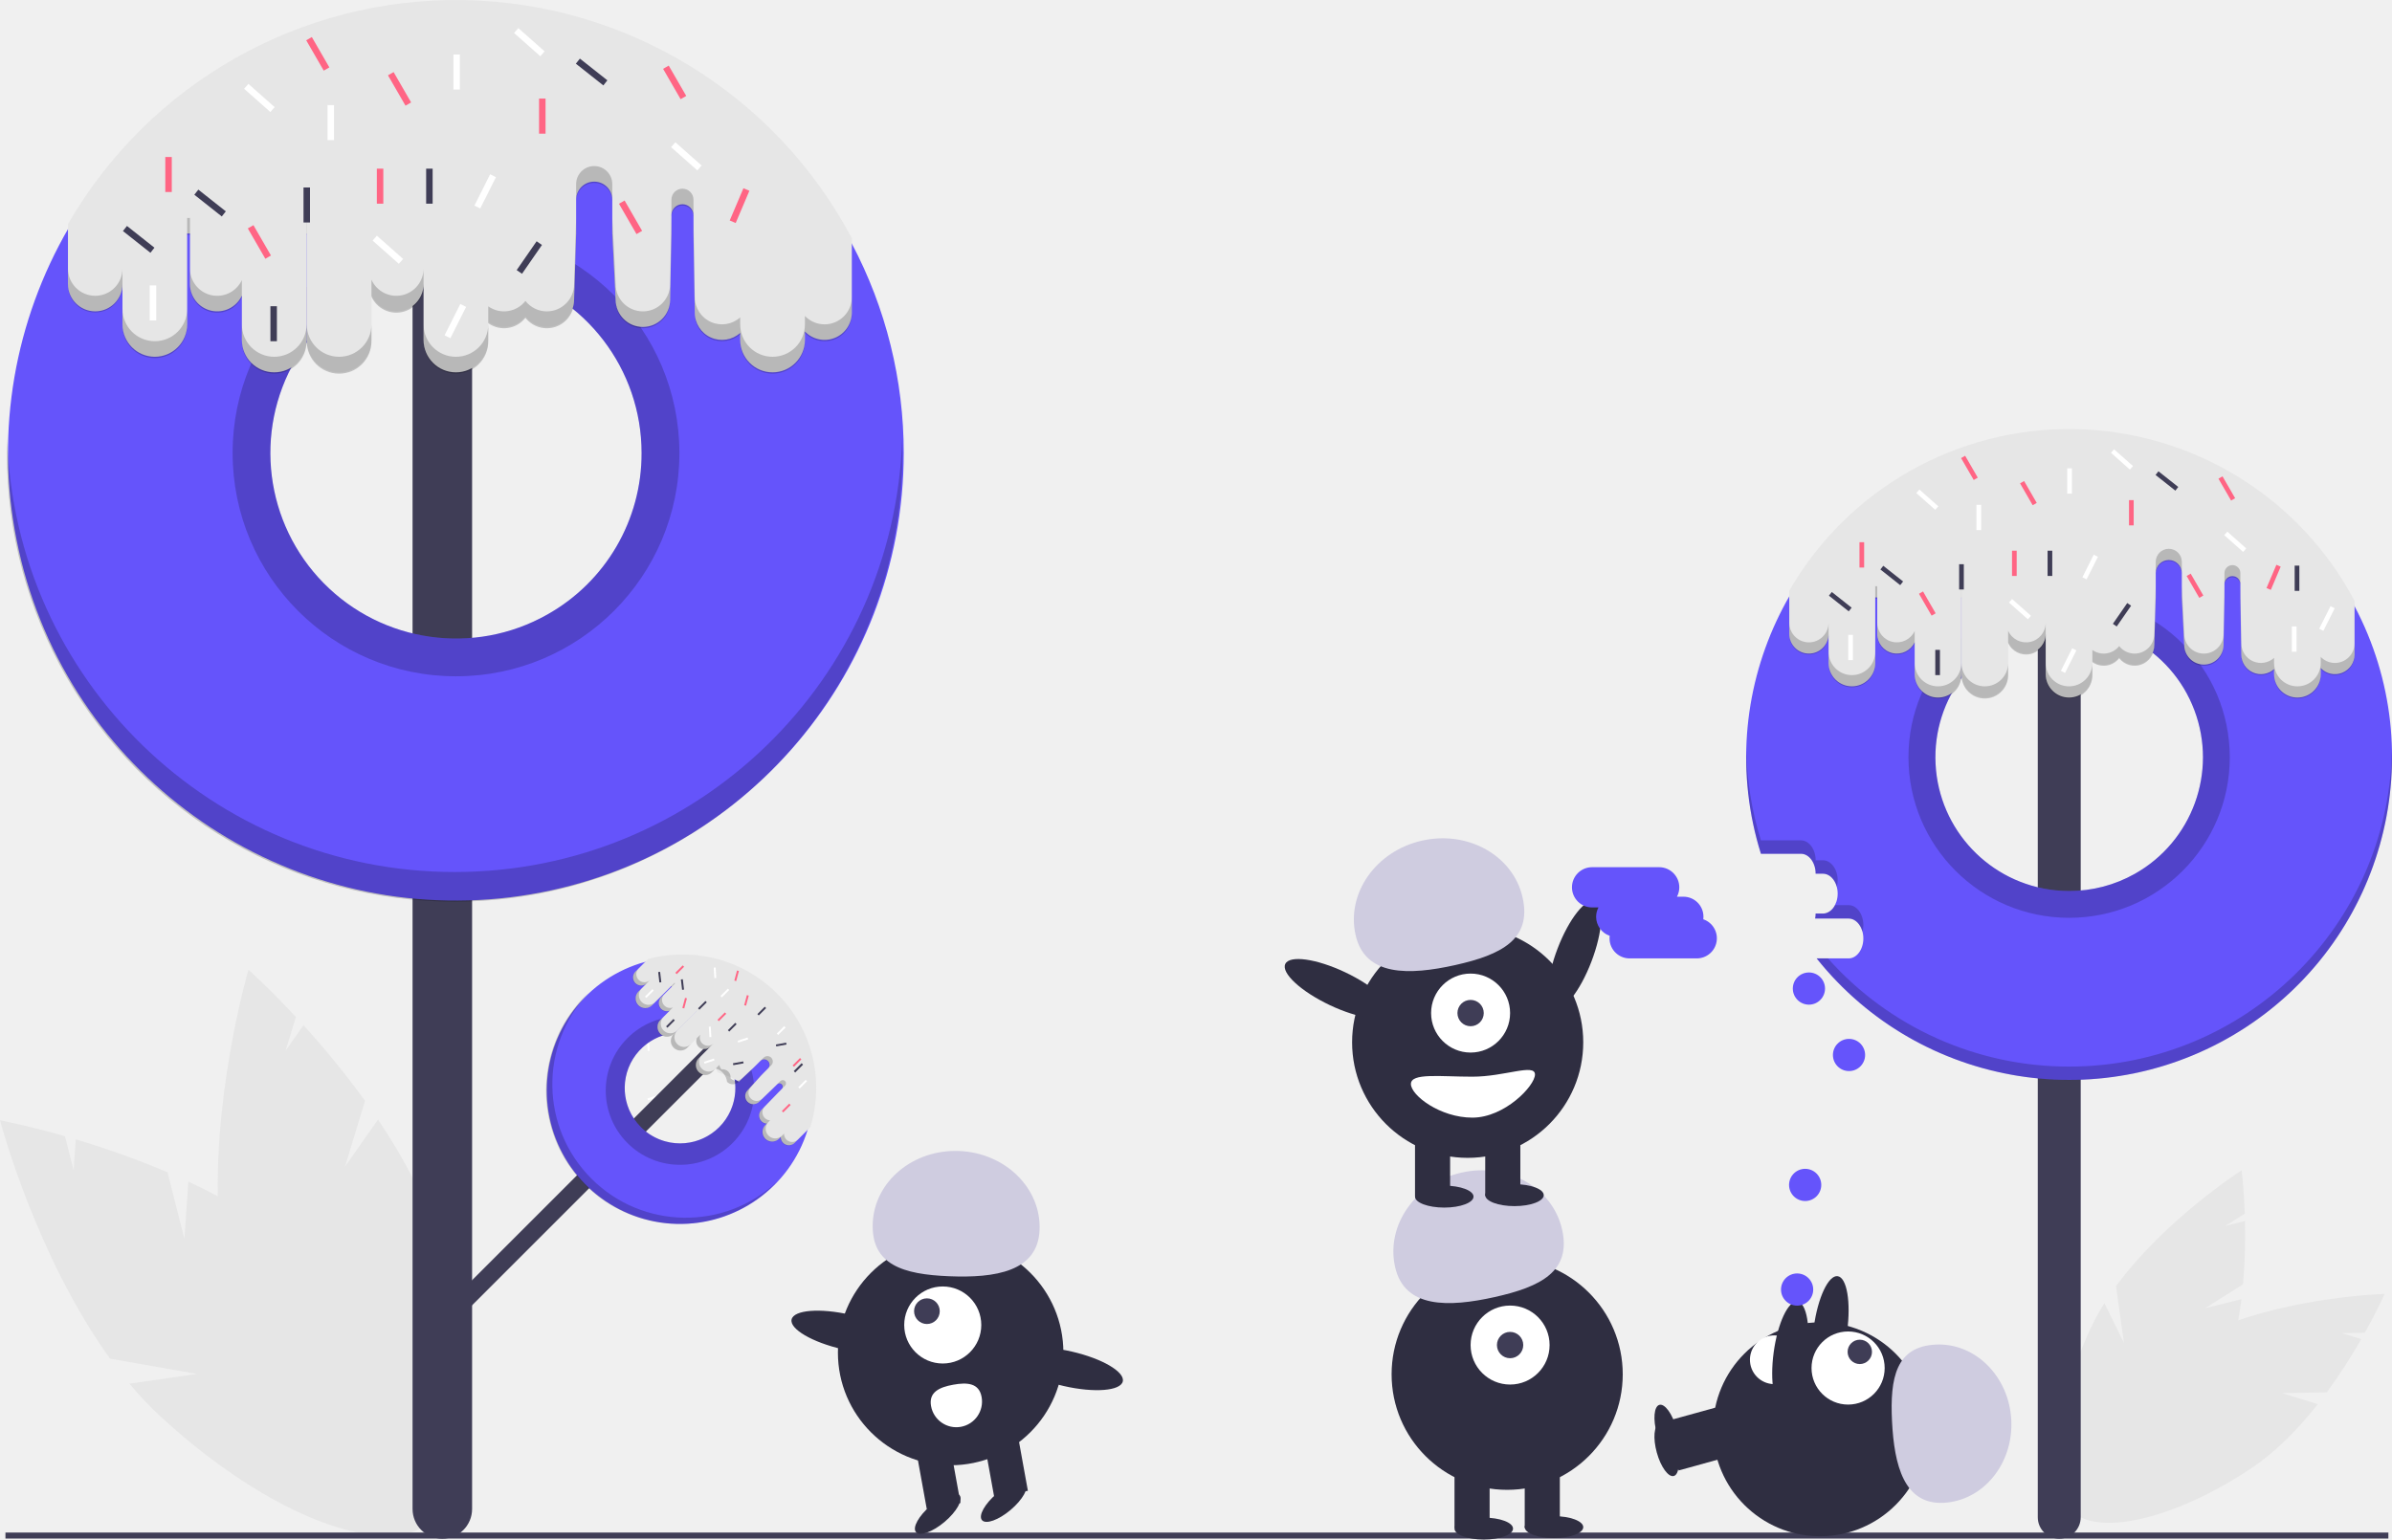
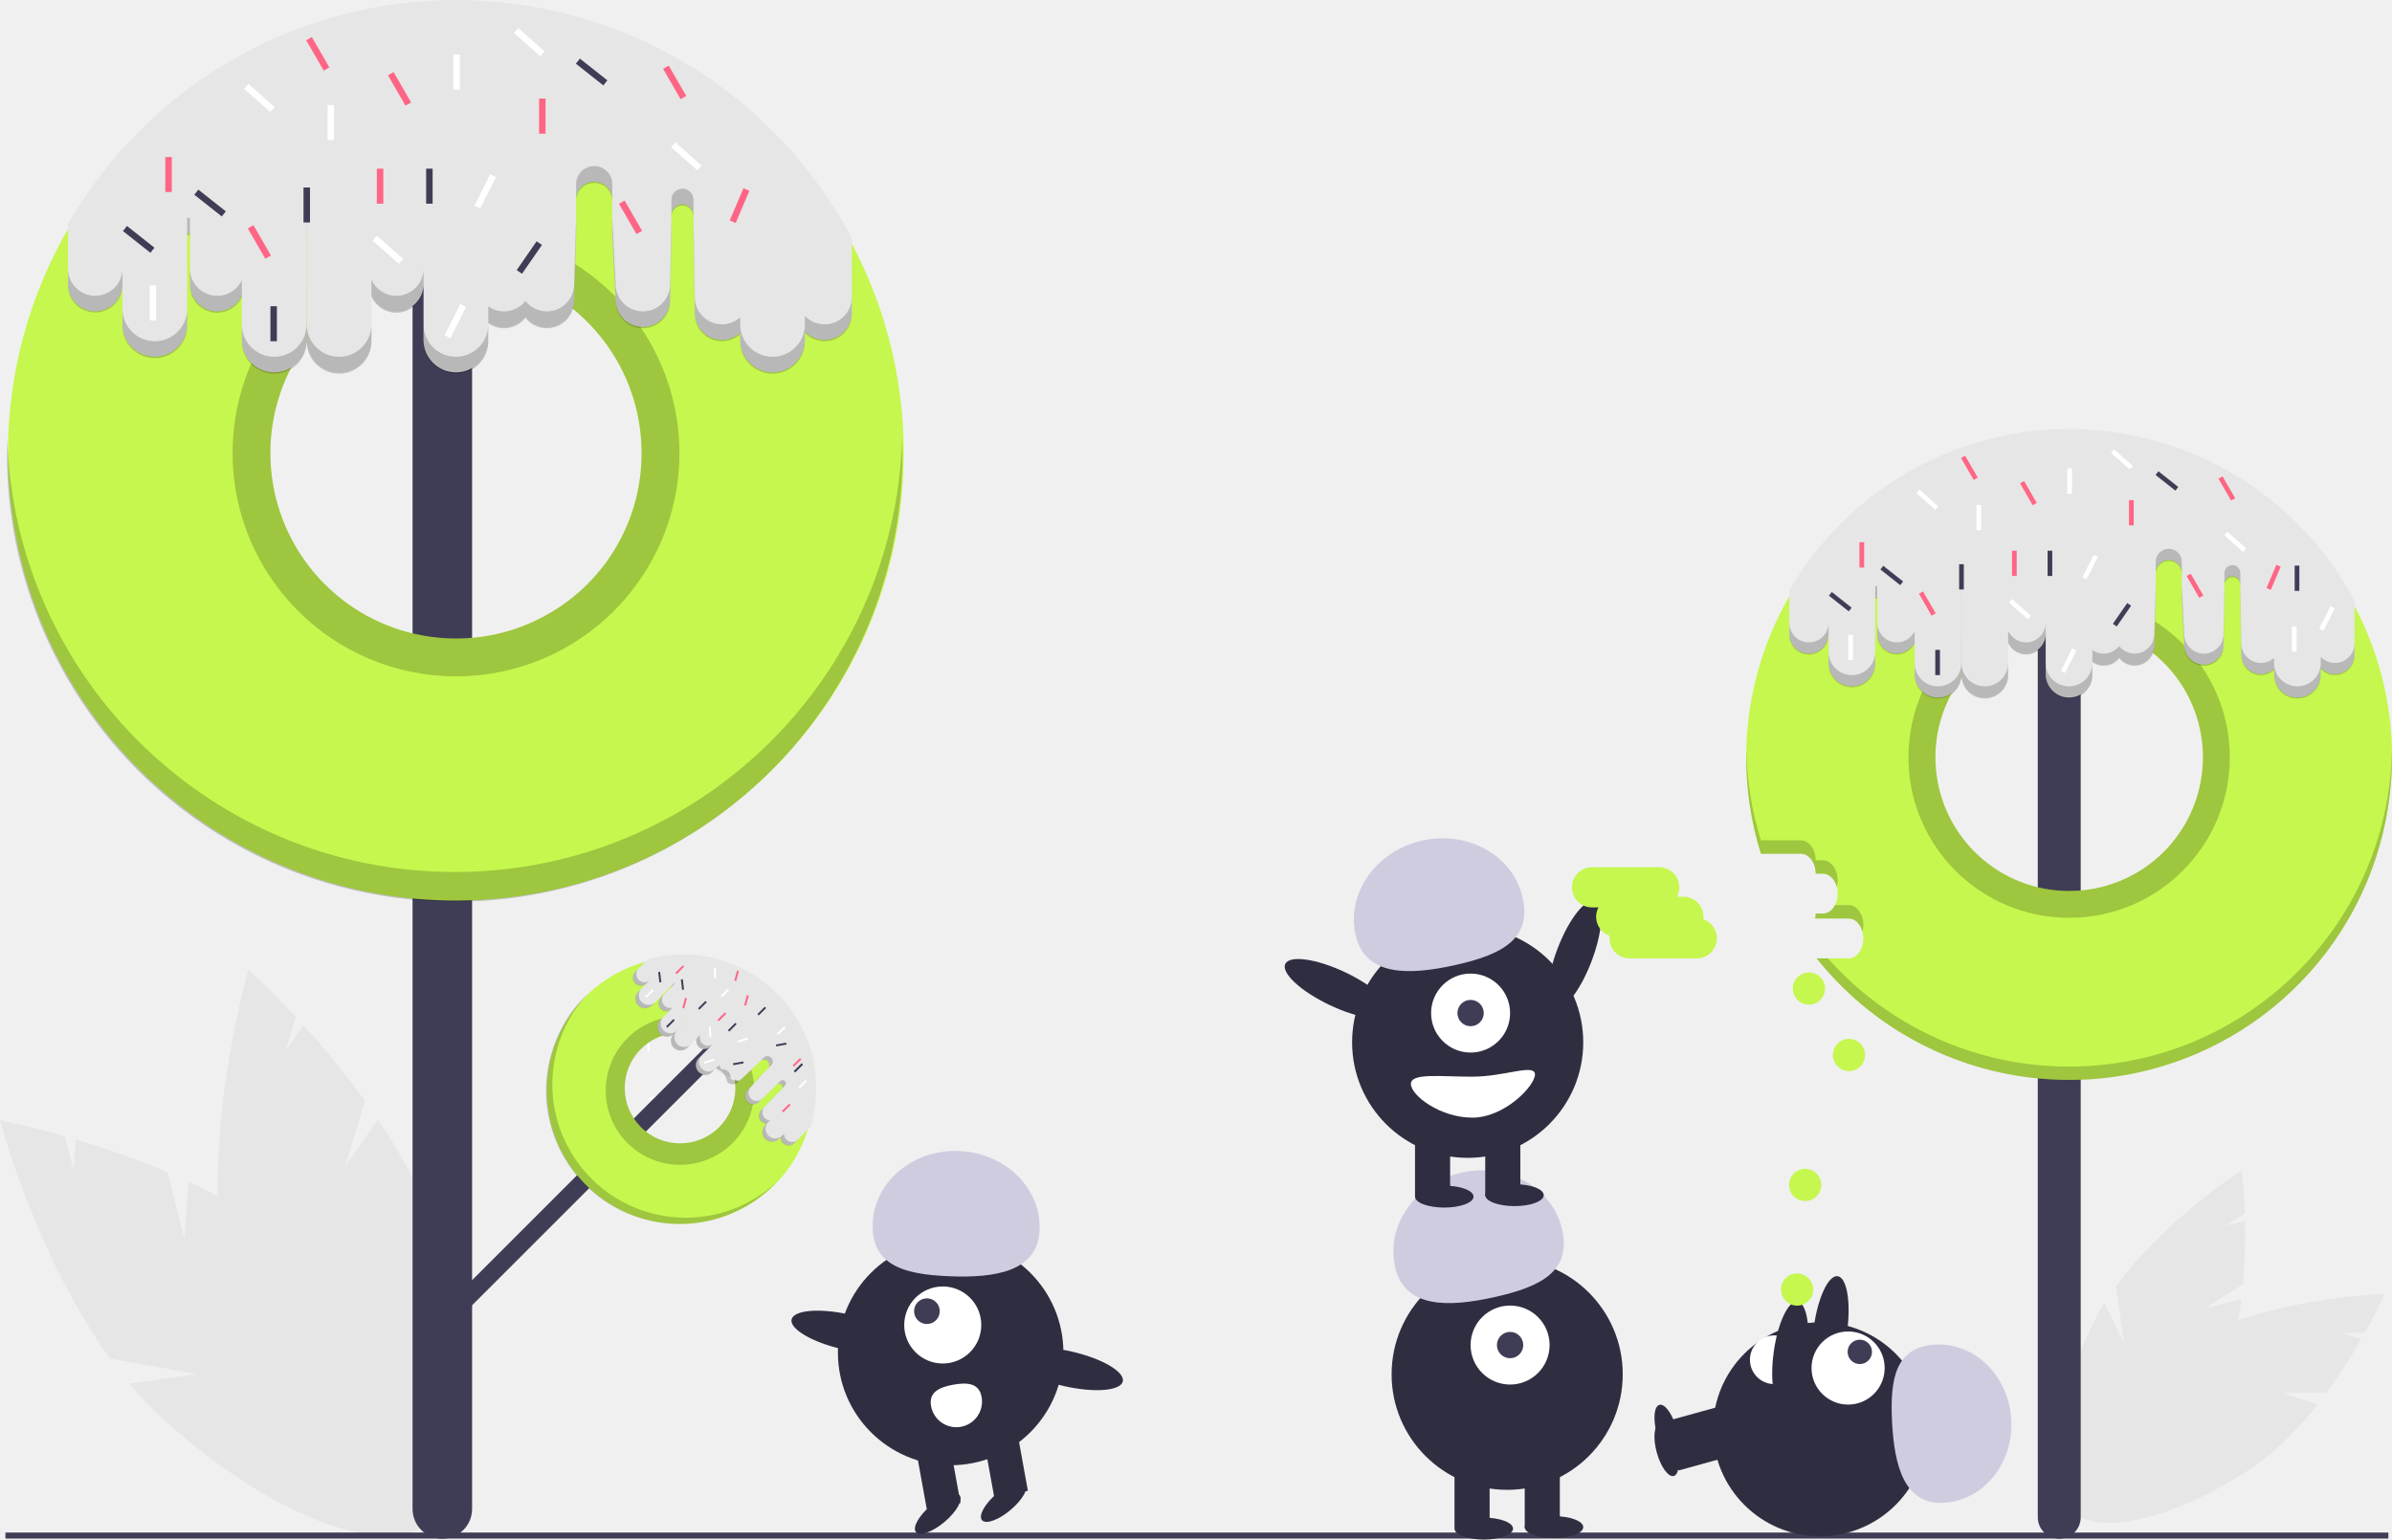
<svg xmlns="http://www.w3.org/2000/svg" width="891.381" height="573.886" data-name="Layer 1">
  <path fill="#e6e6e6" d="m68.723 461.8-6.294-24.823a322.324 322.324 0 0 0-34.197-12.269l-.794 11.536-3.222-12.71C9.804 419.42 0 417.608 0 417.608s13.243 50.36 41.02 88.86l32.365 5.685-25.144 3.625a130.406 130.406 0 0 0 11.247 11.92c40.407 37.506 85.413 54.714 100.523 38.435s-5.396-59.88-45.803-97.387c-12.526-11.627-28.262-20.958-44.014-28.302Z" />
  <path fill="#e6e6e6" d="m128.579 434.843 7.443-24.503a322.325 322.325 0 0 0-22.932-28.179l-6.643 9.465 3.81-12.546c-10.21-10.972-17.665-17.591-17.665-17.591s-14.694 49.955-10.817 97.27l24.768 21.598-23.399-9.894a130.406 130.406 0 0 0 3.467 16.017c15.204 52.993 44.836 90.988 66.185 84.863s26.333-54.05 11.13-107.043c-4.713-16.429-13.36-32.55-23.049-46.979ZM821.742 487.639l14.11-8.87a209.77 209.77 0 0 0 .746-23.632l-7.302 1.819 7.224-4.541c-.338-9.748-1.18-16.182-1.18-16.182s-28.53 18.288-46.806 43.199l2.963 21.18-7.281-14.843a84.867 84.867 0 0 0-5.128 9.351c-15.13 32.533-16.77 63.848-3.663 69.944s35.997-15.337 51.127-47.87c4.69-10.085 7.316-21.698 8.708-32.922Z" />
  <path fill="#e6e6e6" d="m850.423 519.302 16.663-.3a209.77 209.77 0 0 0 12.855-19.844l-7.19-2.217 8.53-.153c4.75-8.52 7.355-14.463 7.355-14.463s-33.876.908-62.398 12.787l-8.411 19.662 1.44-16.47a84.868 84.868 0 0 0-9.224 5.355c-29.769 20.029-47.36 45.988-39.29 57.98s38.743 5.48 68.511-14.55c9.228-6.209 17.479-14.793 24.472-23.682Z" />
  <path fill="#3f3d56" d="M2.029 571.273h888v2.241h-888z" />
  <path fill="#fff" d="m251.827 60.673 2.3 1.154-6.23 12.418-2.3-1.153z" />
  <path fill="#3f3d56" d="m240.113 372.681.762-.088.48 4.114-.762.089z" />
  <path fill="#fff" d="m245.182 408.171.241.728-3.931 1.304-.242-.727zM241.094 387.619l.765-.046.249 4.134-.766.046zM237.515 364.948l.765-.046.249 4.134-.766.046z" />
  <path fill="#ff6584" d="m292.703 381.1.287.712-3.84 1.551-.288-.71zM246.973 380.403l.741.199-1.072 4-.74-.198z" />
  <path fill="#3f3d56" d="M286.479 70.608h2.418v13.058h-2.418z" />
  <path fill="#fff" d="M285.028 102.042h2.418V115.1h-2.418zM285.105 374.435l.51.51-2.752 2.752-.51-.51zM292.342 416.128l.51.51-2.752 2.752-.51-.51z" />
  <path fill="#ff6584" d="m286.381 399.17.697.187-1.008 3.759-.696-.187zM288.367 384.63l.51.51-2.752 2.751-.51-.51z" />
  <path fill="#3f3d56" d="M277.806 384.67a3.307 3.307 0 0 0-4.677-4.676L167.613 485.51a3.307 3.307 0 1 0 4.676 4.677l104.838-104.838" />
-   <path fill="#6554fb" d="M288.591 371.353a49.71 49.71 0 1 0 12.377 49.809 49.733 49.733 0 0 0-12.377-49.809Zm-40.702 54.094a20.575 20.575 0 0 1-9.05-5.281 22.704 22.704 0 0 1-1.429-1.588 20.621 20.621 0 1 1 10.479 6.87Z" />
+   <path fill="#C5F74E" d="M288.591 371.353a49.71 49.71 0 1 0 12.377 49.809 49.733 49.733 0 0 0-12.377-49.809Zm-40.702 54.094a20.575 20.575 0 0 1-9.05-5.281 22.704 22.704 0 0 1-1.429-1.588 20.621 20.621 0 1 1 10.479 6.87Z" />
  <path fill="#3f3d56" d="M175.926 94.945a11.093 11.093 0 0 0-22.186 0v467.539a11.093 11.093 0 1 0 22.186 0V98.167" />
-   <path fill="#6554fb" d="M317.428 90.8a166.89 166.89 0 1 0 19.35 78.05 166.805 166.805 0 0 0-19.35-78.05ZM203.92 229.092a69.167 69.167 0 1 1 35.167-60.24 68.827 68.827 0 0 1-35.167 60.24Z" />
+   <path fill="#C5F74E" d="M317.428 90.8a166.89 166.89 0 1 0 19.35 78.05 166.805 166.805 0 0 0-19.35-78.05ZM203.92 229.092a69.167 69.167 0 1 1 35.167-60.24 68.827 68.827 0 0 1-35.167 60.24Z" />
  <path d="M169.444 325.054A166.842 166.842 0 0 1 2.686 163.41q-.086 2.708-.088 5.436a166.847 166.847 0 1 0 333.693 0q0-2.732-.088-5.442a166.842 166.842 0 0 1-166.759 161.649Z" opacity=".2" />
  <path d="M169.928 85.594a83.251 83.251 0 1 0 83.256 83.257 83.349 83.349 0 0 0-83.256-83.257Zm33.992 143.497a69.167 69.167 0 1 1 35.167-60.24 68.827 68.827 0 0 1-35.167 60.24Z" opacity=".2" />
  <path fill="#e6e6e6" d="M317.43 88.796v27.755a10.149 10.149 0 0 1-17.478 7.027v3.163a12.056 12.056 0 1 1-24.113 0v-2.636a10.143 10.143 0 0 1-16.926-7.554l-.484-29.5v-6.805a4.11 4.11 0 0 0-8.221 0v6.804l-.484 24.665a10.156 10.156 0 0 1-20.312 0L228.17 87.05V74.443a6.737 6.737 0 0 0-13.474 0V87.05l-.76 24.665a10.148 10.148 0 0 1-18.135 6.267 10.129 10.129 0 0 1-13.85 2.012v6.747a12.056 12.056 0 1 1-24.113 0v-20.83a10.152 10.152 0 0 1-19.413 4.164v16.666a12.056 12.056 0 1 1-24.113 0V87.05h-.067v39.69a12.056 12.056 0 1 1-24.113 0v-16.525a10.15 10.15 0 0 1-19.345-4.305v-18.86h-1.035v33.886a12.056 12.056 0 0 1-24.113 0v-15.026a10.156 10.156 0 1 1-20.312 0V83.554a166.905 166.905 0 0 1 292.103 5.242Z" />
  <path d="M102.188 132.994a12.056 12.056 0 0 1-12.056-12.057v6.287a12.056 12.056 0 0 0 24.113 0v-6.287a12.056 12.056 0 0 1-12.057 12.057ZM126.369 132.994a12.056 12.056 0 0 1-12.057-12.057v6.287a12.056 12.056 0 0 0 24.113 0v-6.287a12.056 12.056 0 0 1-12.056 12.057ZM90.132 104.412a10.15 10.15 0 0 1-19.345-4.304v6.287a10.15 10.15 0 0 0 19.345 4.304ZM114.245 81.247h.068v6.287h-.068zM45.64 100.108a10.156 10.156 0 0 1-20.312 0v6.287a10.156 10.156 0 0 0 20.311 0ZM69.752 81.247h1.035v6.287h-1.035zM57.696 127.19a12.056 12.056 0 0 1-12.057-12.056v6.287a12.056 12.056 0 1 0 24.113 0v-6.287a12.056 12.056 0 0 1-12.056 12.056ZM169.894 132.994a12.056 12.056 0 0 1-12.056-12.057v6.287a12.056 12.056 0 0 0 24.113 0v-6.287a12.056 12.056 0 0 1-12.057 12.057ZM258.43 74.443a4.11 4.11 0 1 0-8.222 0v6.287a4.11 4.11 0 1 1 8.221 0ZM157.838 100.108a10.152 10.152 0 0 1-19.413 4.164v6.287a10.152 10.152 0 0 0 19.413-4.164ZM239.568 116.067a10.155 10.155 0 0 1-10.156-10.156l-1.242-24.664v6.287l1.242 24.664a10.156 10.156 0 0 0 20.312 0l.484-24.664v-6.287l-.484 24.664a10.155 10.155 0 0 1-10.156 10.156ZM307.274 120.903a10.123 10.123 0 0 1-7.322-3.129v3.163a12.056 12.056 0 0 1-24.113 0v-2.635a10.143 10.143 0 0 1-16.926-7.554l-.484-29.5v6.286l.484 29.5a10.143 10.143 0 0 0 16.926 7.555v2.635a12.056 12.056 0 0 0 24.113 0v-3.163a10.149 10.149 0 0 0 17.478-7.026v-6.287a10.155 10.155 0 0 1-10.156 10.155ZM203.78 116.067a10.131 10.131 0 0 1-7.979-3.888 10.129 10.129 0 0 1-13.85 2.012v6.287a10.129 10.129 0 0 0 13.85-2.012 10.148 10.148 0 0 0 18.136-6.268l.76-24.664v-6.287l-.76 24.664a10.155 10.155 0 0 1-10.156 10.156ZM228.17 68.64a6.737 6.737 0 1 0-13.474 0v6.286a6.737 6.737 0 1 1 13.474 0Z" opacity=".2" />
  <path fill="#3f3d56" d="M113.103 69.882h2.418V82.94h-2.418zM158.805 62.87h2.418v13.058h-2.418zM100.771 114.133h2.418v13.058h-2.418zM199.97 89.94l1.99 1.376-7.43 10.738-1.989-1.375zM72.413 72.583l1.5-1.896 10.24 8.102-1.5 1.896zM214.595 23.738l1.5-1.896 10.241 8.102-1.5 1.897zM45.814 86.124l1.5-1.896 10.24 8.102-1.5 1.896z" />
  <path fill="#fff" d="M122.05 39.173h2.418v13.058h-2.418zM55.795 106.395h2.418v13.058h-2.418zM168.961 20.312h2.418V33.37h-2.418zM182.656 64.955l2.162 1.085-5.856 11.67-2.161-1.083zM171.534 113.316l2.16 1.085-5.855 11.671-2.161-1.084zM138.851 89.67l1.604-1.81 9.771 8.663-1.604 1.809zM90.973 33.087l1.604-1.81 9.771 8.663-1.604 1.81zM250.082 54.85l1.604-1.81 9.771 8.663-1.604 1.809zM191.565 12.291l1.604-1.81 9.771 8.663-1.604 1.81z" />
  <path fill="#ff6584" d="M140.428 62.87h2.418v13.058h-2.418zM277.036 70.17l2.225.946-5.103 12.02-2.225-.946zM92.349 85.144l2.094-1.209 6.529 11.309-2.094 1.209zM230.663 75.955l2.094-1.209 6.529 11.309-2.094 1.209zM144.581 28.079l2.094-1.21 6.53 11.31-2.095 1.209zM247.106 25.66l2.094-1.209 6.529 11.309-2.094 1.209zM114.112 15.02l2.094-1.209 6.529 11.309-2.094 1.209zM200.879 36.755h2.418v13.058h-2.418zM61.599 58.517h2.418v13.058h-2.418z" />
  <path d="M220.392 439.352a49.736 49.736 0 0 1-1.078-69.223q-.59.552-1.165 1.127a49.737 49.737 0 1 0 70.339 70.338q.576-.576 1.128-1.165a49.736 49.736 0 0 1-69.224-1.077Z" opacity=".2" />
  <path d="M272.981 386.963a27.674 27.674 0 1 0 0 39.124 27.708 27.708 0 0 0 0-39.124Zm-4.98 33.203a20.627 20.627 0 0 1-29.162 0 22.704 22.704 0 0 1-1.429-1.588 20.616 20.616 0 1 1 30.59 1.588Z" opacity=".2" />
  <path fill="#e6e6e6" d="m301.964 420.166-5.85 5.85a3.025 3.025 0 0 1-5.165-2.202l-.667.667a3.594 3.594 0 0 1-5.083-5.083l.556-.556a3.024 3.024 0 0 1-1.976-5.16l6.117-6.32 1.434-1.434a1.225 1.225 0 0 0-1.733-1.733l-1.434 1.434-5.301 5.097a3.027 3.027 0 0 1-4.282-4.282l4.937-5.46 2.658-2.658a2.008 2.008 0 0 0-2.84-2.84l-2.658 2.657-5.359 5.04a34.695 34.695 0 0 0-7.645-3.365 3.017 3.017 0 0 1-.842-1.633l-1.422 1.422a3.594 3.594 0 0 1-5.083-5.082l4.39-4.391a3.026 3.026 0 0 1-4.969-3.214l-3.513 3.513a3.594 3.594 0 0 1-5.083-5.083l8.367-8.366-.015-.015-8.366 8.367a3.594 3.594 0 0 1-5.083-5.083l3.484-3.483a3.026 3.026 0 0 1-3.17-4.985l3.975-3.976-.218-.218-7.143 7.143a3.594 3.594 0 0 1-5.083-5.083l3.168-3.167a3.027 3.027 0 0 1-4.282-4.282l4.713-4.712a49.754 49.754 0 0 1 60.466 62.676Z" />
  <path d="M247.278 384.112a3.594 3.594 0 0 1 0-5.082l-1.325 1.325a3.594 3.594 0 0 0 5.082 5.083l1.325-1.326a3.594 3.594 0 0 1-5.082 0ZM252.375 389.21a3.594 3.594 0 0 1 0-5.083l-1.325 1.325a3.594 3.594 0 1 0 5.082 5.083l1.325-1.326a3.594 3.594 0 0 1-5.082 0ZM250.761 375.546a3.026 3.026 0 0 1-3.17-4.984l-1.326 1.325a3.026 3.026 0 0 0 3.17 4.985ZM259.402 377.072l1.325-1.326.014.015-1.325 1.325zM242.29 365.26a3.027 3.027 0 1 1-4.282-4.28l-1.325 1.324a3.027 3.027 0 0 0 4.282 4.282ZM250.023 367.693l1.325-1.325.218.219-1.325 1.325zM239.123 373.51a3.594 3.594 0 0 1 0-5.082l-1.326 1.325a3.594 3.594 0 1 0 5.083 5.083l1.325-1.325a3.594 3.594 0 0 1-5.082 0ZM261.55 398.384a3.594 3.594 0 0 1 0-5.083l-1.326 1.325a3.594 3.594 0 1 0 5.083 5.083l1.325-1.325a3.594 3.594 0 0 1-5.083 0ZM292.553 404.704a1.225 1.225 0 0 0-1.733-1.733l-1.325 1.325a1.225 1.225 0 1 1 1.733 1.733ZM265.94 388.91a3.026 3.026 0 0 1-4.97-3.213l-1.325 1.325a3.026 3.026 0 0 0 4.97 3.214ZM279.804 409.503a3.027 3.027 0 0 1 0-4.282l4.937-5.46-1.326 1.324-4.936 5.461a3.027 3.027 0 1 0 4.281 4.282l5.3-5.097 1.326-1.325-5.3 5.097a3.027 3.027 0 0 1-4.282 0ZM293.056 424.794a3.018 3.018 0 0 1-.884-2.203l-.667.666a3.594 3.594 0 1 1-5.082-5.082l.555-.556a3.024 3.024 0 0 1-1.975-5.16l6.116-6.32-1.325 1.325-6.117 6.32a3.024 3.024 0 0 0 1.976 5.16l-.556.556a3.594 3.594 0 1 0 5.083 5.083l.667-.667a3.025 3.025 0 0 0 5.165 2.203l1.325-1.325a3.027 3.027 0 0 1-4.281 0ZM272.26 401.959a3.02 3.02 0 0 0-3.364-3.364 3.017 3.017 0 0 1-.842-1.633l-1.325 1.325a5.804 5.804 0 0 1 4.206 4.997 3.027 3.027 0 0 0 4.281 0l5.36-5.039 1.325-1.325-5.36 5.039a3.027 3.027 0 0 1-4.28 0ZM287.398 397.103a2.008 2.008 0 1 0-2.84-2.84l-1.325 1.325a2.008 2.008 0 1 1 2.84 2.84Z" opacity=".2" />
  <path fill="#3f3d56" d="m262.882 373.11.51.51-2.753 2.752-.51-.51zM273.993 381.265l.51.51-2.752 2.752-.51-.51zM284.993 375.265l.51.51-2.752 2.752-.51-.51zM250.955 379.838l.51.51-2.753 2.752-.51-.51zM276.965 395.65l.129.708-3.83.698-.128-.71zM292.965 388.65l.129.708-3.83.698-.128-.71zM253.735 365.102l.716-.084.451 3.866-.716.084zM245.274 362.35l.716-.084.451 3.866-.716.084z" />
  <path fill="#fff" d="m271.241 368.523.51.51-2.752 2.751-.51-.51zM292.241 382.523l.51.51-2.752 2.751-.51-.51zM300.241 402.523l.51.51-2.752 2.751-.51-.51zM243.105 368.726l.51.51-2.752 2.752-.51-.51zM278.581 386.732l.227.685-3.694 1.225-.227-.684zM266.043 394.581l.227.685-3.694 1.225-.227-.684zM264.138 382.708l.72-.043.233 3.885-.72.043zM265.973 360.69l.72-.044.233 3.885-.72.043z" />
  <path fill="#ff6584" d="m270.12 377.392.51.51-2.752 2.752-.51-.51zM294.12 411.392l.51.51-2.752 2.752-.51-.51zM298.12 394.392l.51.51-2.752 2.752-.51-.51zM255.29 371.952l.697.187-1.008 3.76-.696-.187zM278.328 370.933l.697.187-1.008 3.76-.696-.188zM274.658 361.758l.697.187-1.008 3.76-.696-.188zM254.42 359.858l.51.51-2.752 2.752-.51-.51z" />
  <path fill="#3f3d56" d="M775.38 206.93a8 8 0 1 0-16 0v358.647a8 8 0 0 0 16 0V209.253" />
-   <path fill="#6554fb" d="M877.43 225.963a120.362 120.362 0 0 0-221.22 92.29h14.93c3 0 5.46 3.34 5.46 7.43h2.74c3.01 0 5.47 3.34 5.47 7.43 0 4.08-2.46 7.43-5.47 7.43h-2.74a10.087 10.087 0 0 1-.19 1.85h12.5c3.01 0 5.47 3.35 5.47 7.43 0 4.09-2.46 7.43-5.47 7.43h-11.94a120.34 120.34 0 0 0 200.46-131.29Zm-81.86 99.74a49.676 49.676 0 0 1-24.52 6.42 51.473 51.473 0 0 1-5.15-.26 49.849 49.849 0 1 1 29.67-6.16Z" />
+   <path fill="#C5F74E" d="M877.43 225.963a120.362 120.362 0 0 0-221.22 92.29h14.93c3 0 5.46 3.34 5.46 7.43h2.74c3.01 0 5.47 3.34 5.47 7.43 0 4.08-2.46 7.43-5.47 7.43h-2.74a10.087 10.087 0 0 1-.19 1.85h12.5c3.01 0 5.47 3.35 5.47 7.43 0 4.09-2.46 7.43-5.47 7.43h-11.94a120.34 120.34 0 0 0 200.46-131.29Zm-81.86 99.74a49.676 49.676 0 0 1-24.52 6.42 51.473 51.473 0 0 1-5.15-.26 49.849 49.849 0 1 1 29.67-6.16Z" />
  <path d="M694.053 347.325a9.736 9.736 0 0 0 .328-2.5c0-4.086-2.462-7.429-5.47-7.429h-5.116a5.24 5.24 0 0 1-4.455 3.143h-2.735a9.754 9.754 0 0 1-.196 1.857h12.502c2.362 0 4.381 2.065 5.142 4.929ZM679.34 325.682c2.362 0 4.38 2.065 5.142 4.928a9.73 9.73 0 0 0 .327-2.5c0-4.085-2.461-7.428-5.47-7.428h-2.734c0-4.086-2.461-7.429-5.47-7.429H656.21a120.181 120.181 0 0 1-5.436-33.671c-.02.89-.045 1.777-.045 2.671a120.276 120.276 0 0 0 5.48 36h14.927c3.008 0 5.469 3.343 5.469 7.429ZM771.055 397.579a120.017 120.017 0 0 1-89.87-40.326h-4.219a120.323 120.323 0 0 0 214.415-75c0-.752-.022-1.5-.035-2.248a120.323 120.323 0 0 1-120.291 117.574Z" opacity=".2" />
  <path d="M771.05 222.383a59.87 59.87 0 1 0 59.88 59.87 59.94 59.94 0 0 0-59.88-59.87Zm24.52 103.32a49.676 49.676 0 0 1-24.52 6.42 51.473 51.473 0 0 1-5.15-.26 49.849 49.849 0 1 1 29.67-6.16Z" opacity=".2" />
  <path fill="#e6e6e6" d="M877.43 223.965v20.016a7.319 7.319 0 0 1-12.605 5.068v2.28a8.695 8.695 0 1 1-17.39 0v-1.9a7.315 7.315 0 0 1-12.206-5.448l-.35-21.275V217.8a2.965 2.965 0 1 0-5.928 0v4.907l-.35 17.788a7.324 7.324 0 0 1-14.647 0l-.897-17.788v-9.092a4.858 4.858 0 0 0-9.717 0v9.092l-.547 17.788a7.319 7.319 0 0 1-13.079 4.52 7.304 7.304 0 0 1-9.989 1.45v4.866a8.695 8.695 0 0 1-17.39 0v-15.022a7.321 7.321 0 0 1-13.999 3.003v12.019a8.695 8.695 0 0 1-17.39 0v-28.624h-.049v28.624a8.695 8.695 0 1 1-17.39 0v-11.918a7.32 7.32 0 0 1-13.95-3.104v-13.602h-.746v24.439a8.695 8.695 0 0 1-17.39 0v-10.837a7.324 7.324 0 0 1-14.648 0v-16.123a120.368 120.368 0 0 1 210.657 3.78Z" />
  <path d="M722.203 255.84a8.694 8.694 0 0 1-8.695-8.695v4.534a8.695 8.695 0 0 0 17.39 0v-4.534a8.694 8.694 0 0 1-8.695 8.694ZM739.641 255.84a8.694 8.694 0 0 1-8.695-8.695v4.534a8.695 8.695 0 0 0 17.39 0v-4.534a8.694 8.694 0 0 1-8.695 8.694ZM713.508 235.227a7.32 7.32 0 0 1-13.95-3.104v4.534a7.32 7.32 0 0 0 13.95 3.104ZM730.898 218.521h.049v4.534h-.049zM681.421 232.123a7.324 7.324 0 0 1-14.648 0v4.534a7.324 7.324 0 0 0 14.648 0ZM698.811 218.521h.746v4.534h-.746zM690.116 251.654a8.694 8.694 0 0 1-8.695-8.695v4.534a8.695 8.695 0 0 0 17.39 0v-4.534a8.694 8.694 0 0 1-8.695 8.695ZM771.03 255.84a8.694 8.694 0 0 1-8.694-8.695v4.534a8.695 8.695 0 1 0 17.39 0v-4.534a8.694 8.694 0 0 1-8.696 8.694ZM834.88 213.614a2.965 2.965 0 1 0-5.93 0v4.534a2.965 2.965 0 1 1 5.93 0ZM762.336 232.123a7.321 7.321 0 0 1-14 3.003v4.534a7.321 7.321 0 0 0 14-3.003ZM821.278 243.633a7.323 7.323 0 0 1-7.324-7.325l-.897-17.787v4.534l.897 17.787a7.324 7.324 0 0 0 14.648 0l.349-17.787v-4.534l-.35 17.787a7.323 7.323 0 0 1-7.323 7.325ZM870.106 247.12a7.3 7.3 0 0 1-5.28-2.256v2.28a8.695 8.695 0 1 1-17.39 0v-1.9a7.315 7.315 0 0 1-12.208-5.448l-.348-21.275v4.534l.348 21.275a7.315 7.315 0 0 0 12.207 5.448v1.9a8.695 8.695 0 0 0 17.39 0v-2.28a7.319 7.319 0 0 0 12.605-5.068v-4.534a7.323 7.323 0 0 1-7.324 7.324ZM795.469 243.633a7.306 7.306 0 0 1-5.755-2.805 7.304 7.304 0 0 1-9.989 1.451v4.534a7.304 7.304 0 0 0 9.99-1.45 7.319 7.319 0 0 0 13.078-4.52l.548-17.788v-4.534l-.548 17.787a7.323 7.323 0 0 1-7.324 7.325ZM813.057 209.429a4.858 4.858 0 1 0-9.716 0v4.534a4.858 4.858 0 1 1 9.716 0Z" opacity=".2" />
  <path fill="#3f3d56" d="M730.074 210.325h1.744v9.417h-1.744zM763.033 205.268h1.744v9.417h-1.744zM855.108 210.848h1.744v9.417h-1.744zM721.181 242.237h1.744v9.417h-1.744zM792.722 224.79l1.434.993-5.358 7.744-1.434-.993zM700.73 212.273l1.082-1.368 7.385 5.843-1.082 1.368zM803.268 177.047l1.082-1.368 7.385 5.843-1.082 1.368zM681.546 222.041l1.082-1.368 7.385 5.844-1.082 1.367z" />
  <path fill="#fff" d="M736.527 188.178h1.744v9.417h-1.744zM688.745 236.657h1.744v9.417h-1.744zM770.357 174.576h1.744v9.417h-1.744zM854.062 233.518h1.744v9.417h-1.744zM780.234 206.772l1.559.782-4.223 8.417-1.559-.782zM772.212 241.649l1.559.782-4.223 8.417-1.559-.782zM868.473 225.954l1.559.782-4.223 8.417-1.559-.782zM748.642 224.595l1.157-1.305 7.047 6.247-1.157 1.305zM714.114 183.789l1.157-1.305 7.047 6.247-1.157 1.305zM828.86 199.484l1.157-1.305 7.046 6.247-1.157 1.305zM786.658 168.792l1.157-1.305 7.047 6.247-1.157 1.305z" />
  <path fill="#ff6584" d="M749.78 205.268h1.744v9.417h-1.744zM848.299 210.533l1.605.681-3.68 8.668-1.605-.681zM715.107 221.332l1.51-.872 4.709 8.155-1.51.872zM814.855 214.705l1.51-.872 4.709 8.155-1.51.872zM752.774 180.177l1.51-.872 4.709 8.155-1.51.872zM826.714 178.433l1.51-.872 4.709 8.155-1.51.872zM730.802 170.76l1.51-.872 4.709 8.155-1.51.872zM793.376 186.434h1.744v9.417h-1.744zM692.93 202.129h1.744v9.417h-1.744z" />
  <circle cx="354.258" cy="504.177" r="42.012" fill="#2f2e41" />
  <path fill="#2f2e41" d="m383.043 555.713-12.559 2.274-4.073-22.501 12.559-2.274zM357.925 560.26l-12.559 2.274-4.073-22.501 12.559-2.274z" />
  <ellipse cx="503.301" cy="722.762" fill="#2f2e41" rx="10.636" ry="3.989" transform="rotate(-40.261 210.124 853.35)" />
  <ellipse cx="527.896" cy="718.31" fill="#2f2e41" rx="10.636" ry="3.989" transform="rotate(-40.261 234.719 848.897)" />
  <circle cx="351.316" cy="493.901" r="14.359" fill="#fff" />
  <circle cx="345.415" cy="488.754" r="4.786" fill="#3f3d56" />
  <path fill="#cfcce0" d="M387.4 458.473c.631-15.554-12.774-28.728-29.941-29.425s-31.597 11.346-32.229 26.9 11.302 19.087 28.47 19.784 33.068-1.706 33.7-17.26Z" />
  <ellipse cx="469.311" cy="655.06" fill="#2f2e41" rx="6.594" ry="21.006" transform="rotate(-77.09 292.894 672.342)" />
  <ellipse cx="551.78" cy="668.775" fill="#2f2e41" rx="6.594" ry="21.006" transform="rotate(-77.09 375.363 686.056)" />
  <path fill="#fff" d="M365.796 520.734a9.572 9.572 0 1 1-18.838 3.41c-.942-5.202 3.08-7.043 8.282-7.984s9.615-.628 10.556 4.574Z" />
  <ellipse cx="740.583" cy="514.548" fill="#2f2e41" rx="21.534" ry="6.76" transform="rotate(-69.082 548.5 547.031)" />
  <circle cx="561.649" cy="512.284" r="43.067" fill="#2f2e41" />
  <path fill="#2f2e41" d="M542.023 546.083h13.084v23.442h-13.084zM568.191 546.083h13.084v23.442h-13.084z" />
  <ellipse cx="552.927" cy="569.798" fill="#2f2e41" rx="10.903" ry="4.089" />
  <ellipse cx="579.094" cy="569.252" fill="#2f2e41" rx="10.903" ry="4.089" />
  <circle cx="562.739" cy="501.381" r="14.719" fill="#fff" />
  <circle cx="562.739" cy="501.381" r="4.906" fill="#3f3d56" />
  <path fill="#cfcce0" d="M519.872 472.232c-3.477-15.574 7.639-31.31 24.829-35.149s33.944 5.676 37.422 21.25-7.915 21.317-25.105 25.155-33.668 4.318-37.146-11.256Z" />
  <circle cx="546.93" cy="388.533" r="43.067" fill="#2f2e41" />
  <path fill="#2f2e41" d="M527.304 422.333h13.084v23.442h-13.084zM553.472 422.333h13.084v23.442h-13.084z" />
  <ellipse cx="538.207" cy="446.047" fill="#2f2e41" rx="10.903" ry="4.089" />
  <ellipse cx="564.375" cy="445.502" fill="#2f2e41" rx="10.903" ry="4.089" />
  <circle cx="548.02" cy="377.63" r="14.719" fill="#fff" />
  <circle cx="548.02" cy="377.63" r="4.906" fill="#3f3d56" />
  <path fill="#cfcce0" d="M505.153 348.482c-3.477-15.574 7.639-31.31 24.829-35.149s33.944 5.675 37.421 21.249-7.915 21.318-25.105 25.156-33.667 4.318-37.145-11.256Z" />
  <ellipse cx="652.267" cy="527.087" fill="#2f2e41" rx="6.76" ry="21.534" transform="rotate(-64.626 450.017 569.438)" />
  <path fill="#fff" d="M525.775 404.07c0 4.215 10.854 12.539 22.897 12.539s23.335-11.867 23.335-16.082-11.292.817-23.335.817-22.897-1.489-22.897 2.726Z" />
-   <circle cx="672.697" cy="441.69" r="6" fill="#6554fb" />
-   <circle cx="689.04" cy="393.253" r="6" fill="#6554fb" />
-   <circle cx="674.097" cy="368.495" r="6" fill="#6554fb" />
+   <circle cx="672.697" cy="441.69" r="6" fill="#C5F74E" />
+   <circle cx="689.04" cy="393.253" r="6" fill="#C5F74E" />
+   <circle cx="674.097" cy="368.495" r="6" fill="#C5F74E" />
  <path fill="#2f2e41" d="m625.53 548.131-3.227-11.675 20.918-5.782 3.227 11.675z" />
  <ellipse cx="774.907" cy="699.004" fill="#2f2e41" rx="3.785" ry="10.094" transform="rotate(-15.453 113.698 1186.701)" />
  <ellipse cx="835.976" cy="654" fill="#2f2e41" rx="19.935" ry="6.258" transform="rotate(-82.281 668.315 662.784)" />
  <circle cx="678.227" cy="532.784" r="39.871" fill="#2f2e41" />
  <path fill="#2f2e41" d="m625.53 541.066-3.227-11.676 20.917-5.782 3.228 11.675z" />
  <ellipse cx="774.907" cy="691.938" fill="#2f2e41" rx="3.785" ry="10.094" transform="rotate(-15.452 113.709 1179.656)" />
  <circle cx="688.696" cy="509.944" r="13.627" fill="#fff" />
  <circle cx="693.054" cy="503.924" r="4.542" fill="#3f3d56" />
  <path fill="#cfcce0" d="M724.27 560.183c14.754-.738 26.055-14.539 25.24-30.825s-13.437-28.889-28.192-28.15-17.07 12.32-16.254 28.606 4.451 31.108 19.206 30.37Z" />
  <path fill="#fff" d="M661.932 515.915a9.084 9.084 0 0 1-1.466-18.11c5-.405 6.365 3.565 6.77 8.566s-.303 9.139-5.304 9.544Z" />
  <ellipse cx="821.011" cy="663.473" fill="#2f2e41" rx="19.935" ry="6.258" transform="rotate(-82.281 653.35 672.257)" />
-   <circle cx="669.697" cy="480.69" r="6" fill="#6554fb" />
-   <path fill="#6554fb" d="M634.733 342.67a7.454 7.454 0 0 0-7.437-8.417h-2.377a7.429 7.429 0 0 0 .877-3.5 7.522 7.522 0 0 0-7.5-7.5h-25a7.5 7.5 0 0 0 0 15h2.376a7.43 7.43 0 0 0-.876 3.5 7.523 7.523 0 0 0 5.062 7.083 7.453 7.453 0 0 0 7.438 8.417h25a7.494 7.494 0 0 0 2.437-14.582Z" />
+   <circle cx="669.697" cy="480.69" r="6" fill="#C5F74E" />
+   <path fill="#C5F74E" d="M634.733 342.67a7.454 7.454 0 0 0-7.437-8.417h-2.377a7.429 7.429 0 0 0 .877-3.5 7.522 7.522 0 0 0-7.5-7.5h-25a7.5 7.5 0 0 0 0 15h2.376a7.43 7.43 0 0 0-.876 3.5 7.523 7.523 0 0 0 5.062 7.083 7.453 7.453 0 0 0 7.438 8.417h25a7.494 7.494 0 0 0 2.437-14.582Z" />
  <path fill="#3f3d56" d="m298.723 396.316.542.543-2.929 2.929-.542-.543z" />
</svg>
